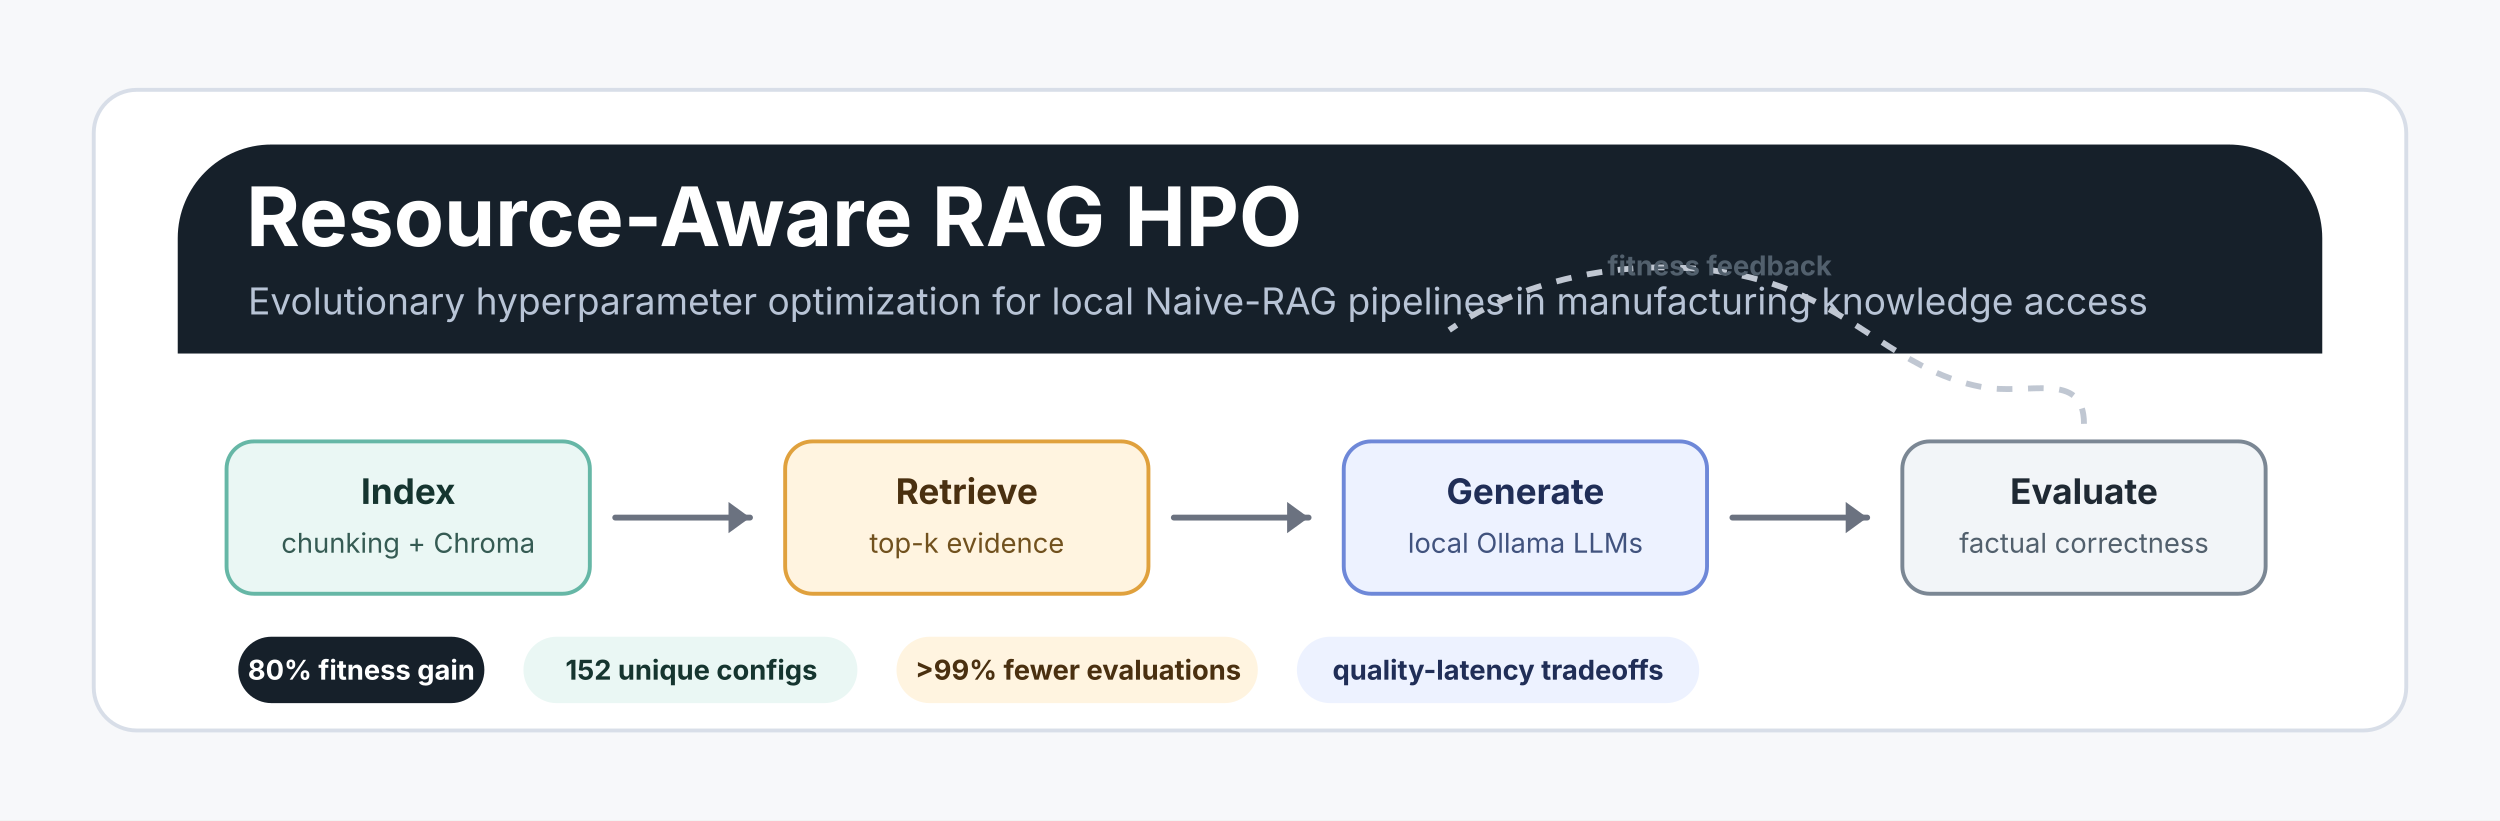
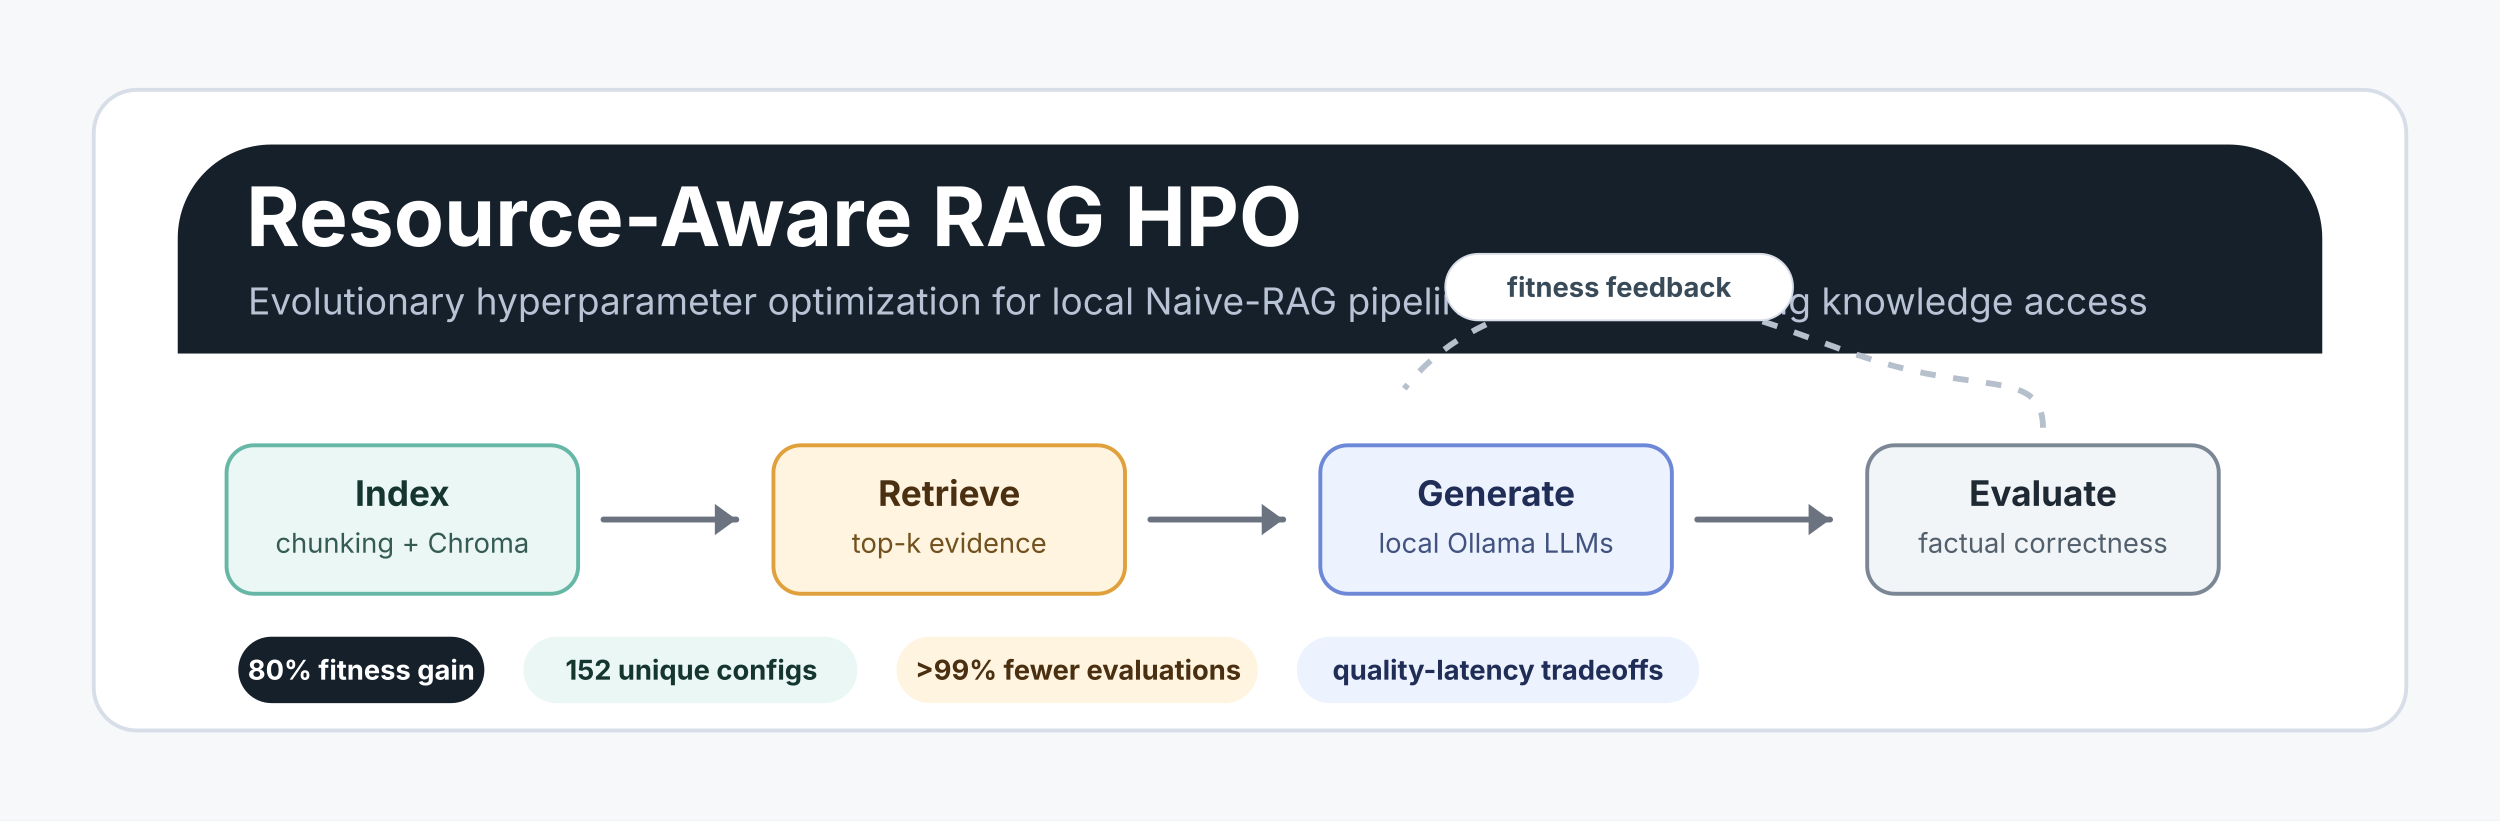
<svg xmlns="http://www.w3.org/2000/svg" width="1280" height="420" viewBox="0 0 1280 420" fill="none" role="img" aria-labelledby="title desc">
  <rect width="1280" height="420" fill="#F7F8FA" />
  <rect x="48" y="46" width="1184" height="328" rx="22" fill="#FFFFFF" stroke="#D8DEE8" stroke-width="2" />
  <path d="M91 122C91 95.49 112.49 74 139 74H1141C1167.51 74 1189 95.49 1189 122V181H91V122Z" fill="#16202A" />
  <text x="126" y="126" fill="#FFFFFF" font-family="Inter, Segoe UI, Arial, sans-serif" font-size="42" font-weight="750">Resource-Aware RAG HPO</text>
  <text x="127" y="161" fill="#B8C4D6" font-family="Inter, Segoe UI, Arial, sans-serif" font-size="19">Evolutionary hyperparameter optimization for local Naive-RAG pipelines in manufacturing knowledge access</text>
  <g font-family="Inter, Segoe UI, Arial, sans-serif">
-     <rect x="116" y="226" width="186" height="78" rx="14" fill="#EAF7F4" stroke="#66B7A6" stroke-width="2" />
-     <text x="209" y="258" text-anchor="middle" fill="#15352F" font-size="18" font-weight="700">Index</text>
-     <text x="209" y="283" text-anchor="middle" fill="#355B53" font-size="14">chunking + Chroma</text>
-     <path d="M315 265H384" stroke="#6B7280" stroke-width="3" stroke-linecap="round" />
-     <path d="M384 265L373 257V273L384 265Z" fill="#6B7280" />
-     <rect x="402" y="226" width="186" height="78" rx="14" fill="#FFF4E0" stroke="#E0A13D" stroke-width="2" />
-     <text x="495" y="258" text-anchor="middle" fill="#4A3010" font-size="18" font-weight="700">Retrieve</text>
-     <text x="495" y="283" text-anchor="middle" fill="#71511E" font-size="14">top-k evidence</text>
-     <path d="M601 265H670" stroke="#6B7280" stroke-width="3" stroke-linecap="round" />
-     <path d="M670 265L659 257V273L670 265Z" fill="#6B7280" />
-     <rect x="688" y="226" width="186" height="78" rx="14" fill="#EDF2FF" stroke="#6E88D8" stroke-width="2" />
-     <text x="781" y="258" text-anchor="middle" fill="#202E57" font-size="18" font-weight="700">Generate</text>
-     <text x="781" y="283" text-anchor="middle" fill="#41537E" font-size="14">local Ollama LLMs</text>
-     <path d="M887 265H956" stroke="#6B7280" stroke-width="3" stroke-linecap="round" />
-     <path d="M956 265L945 257V273L956 265Z" fill="#6B7280" />
-     <rect x="974" y="226" width="186" height="78" rx="14" fill="#F2F5F8" stroke="#7B8794" stroke-width="2" />
-     <text x="1067" y="258" text-anchor="middle" fill="#1F2933" font-size="18" font-weight="700">Evaluate</text>
-     <text x="1067" y="283" text-anchor="middle" fill="#52606D" font-size="14">factual correctness</text>
-     <path d="M1067 217C1067 189 1038 203 1014 198C978 191 956 166 922 151C870 127 792 134 742 169" stroke="#C0C7D2" stroke-width="3" stroke-dasharray="8 8" />
-     <text x="823" y="141" fill="#52606D" font-size="14" font-weight="650">fitness feedback</text>
+     <rect x="116" y="228" width="180" height="76" rx="14" fill="#EAF7F4" stroke="#66B7A6" stroke-width="2" />
+     <text x="206" y="259" text-anchor="middle" fill="#15352F" font-size="18" font-weight="700">Index</text>
+     <text x="206" y="283" text-anchor="middle" fill="#355B53" font-size="14">chunking + Chroma</text>
+     <path d="M309 266H377" stroke="#6B7280" stroke-width="3" stroke-linecap="round" />
+     <path d="M377 266L366 258V274L377 266Z" fill="#6B7280" />
+     <rect x="396" y="228" width="180" height="76" rx="14" fill="#FFF4E0" stroke="#E0A13D" stroke-width="2" />
+     <text x="486" y="259" text-anchor="middle" fill="#4A3010" font-size="18" font-weight="700">Retrieve</text>
+     <text x="486" y="283" text-anchor="middle" fill="#71511E" font-size="14">top-k evidence</text>
+     <path d="M589 266H657" stroke="#6B7280" stroke-width="3" stroke-linecap="round" />
+     <path d="M657 266L646 258V274L657 266Z" fill="#6B7280" />
+     <rect x="676" y="228" width="180" height="76" rx="14" fill="#EDF2FF" stroke="#6E88D8" stroke-width="2" />
+     <text x="766" y="259" text-anchor="middle" fill="#202E57" font-size="18" font-weight="700">Generate</text>
+     <text x="766" y="283" text-anchor="middle" fill="#41537E" font-size="14">local Ollama LLMs</text>
+     <path d="M869 266H937" stroke="#6B7280" stroke-width="3" stroke-linecap="round" />
+     <path d="M937 266L926 258V274L937 266Z" fill="#6B7280" />
+     <rect x="956" y="228" width="180" height="76" rx="14" fill="#F2F5F8" stroke="#7B8794" stroke-width="2" />
+     <text x="1046" y="259" text-anchor="middle" fill="#1F2933" font-size="18" font-weight="700">Evaluate</text>
+     <text x="1046" y="283" text-anchor="middle" fill="#52606D" font-size="14">factual correctness</text>
+     <path d="M1046 219C1046 198 1030 198 1003 194C956 188 928 171 887 160C824 142 755 153 719 199" stroke="#B6C0CC" stroke-width="3" stroke-dasharray="8 9" fill="none" />
+     <rect x="740" y="130" width="178" height="34" rx="17" fill="#FFFFFF" stroke="#D8DEE8" />
+     <text x="829" y="152" text-anchor="middle" fill="#394B59" font-size="14" font-weight="700">fitness feedback</text>
    <rect x="122" y="326" width="126" height="34" rx="17" fill="#16202A" />
    <text x="185" y="348" text-anchor="middle" fill="#FFFFFF" font-size="14" font-weight="700">80% fitness gain</text>
    <rect x="268" y="326" width="171" height="34" rx="17" fill="#EAF7F4" />
    <text x="354" y="348" text-anchor="middle" fill="#15352F" font-size="14" font-weight="700">152 unique configs</text>
    <rect x="459" y="326" width="185" height="34" rx="17" fill="#FFF4E0" />
    <text x="552" y="348" text-anchor="middle" fill="#4A3010" font-size="14" font-weight="700">&gt;99% fewer evaluations</text>
    <rect x="664" y="326" width="206" height="34" rx="17" fill="#EDF2FF" />
    <text x="767" y="348" text-anchor="middle" fill="#202E57" font-size="14" font-weight="700">quality-latency tradeoffs</text>
  </g>
</svg>
